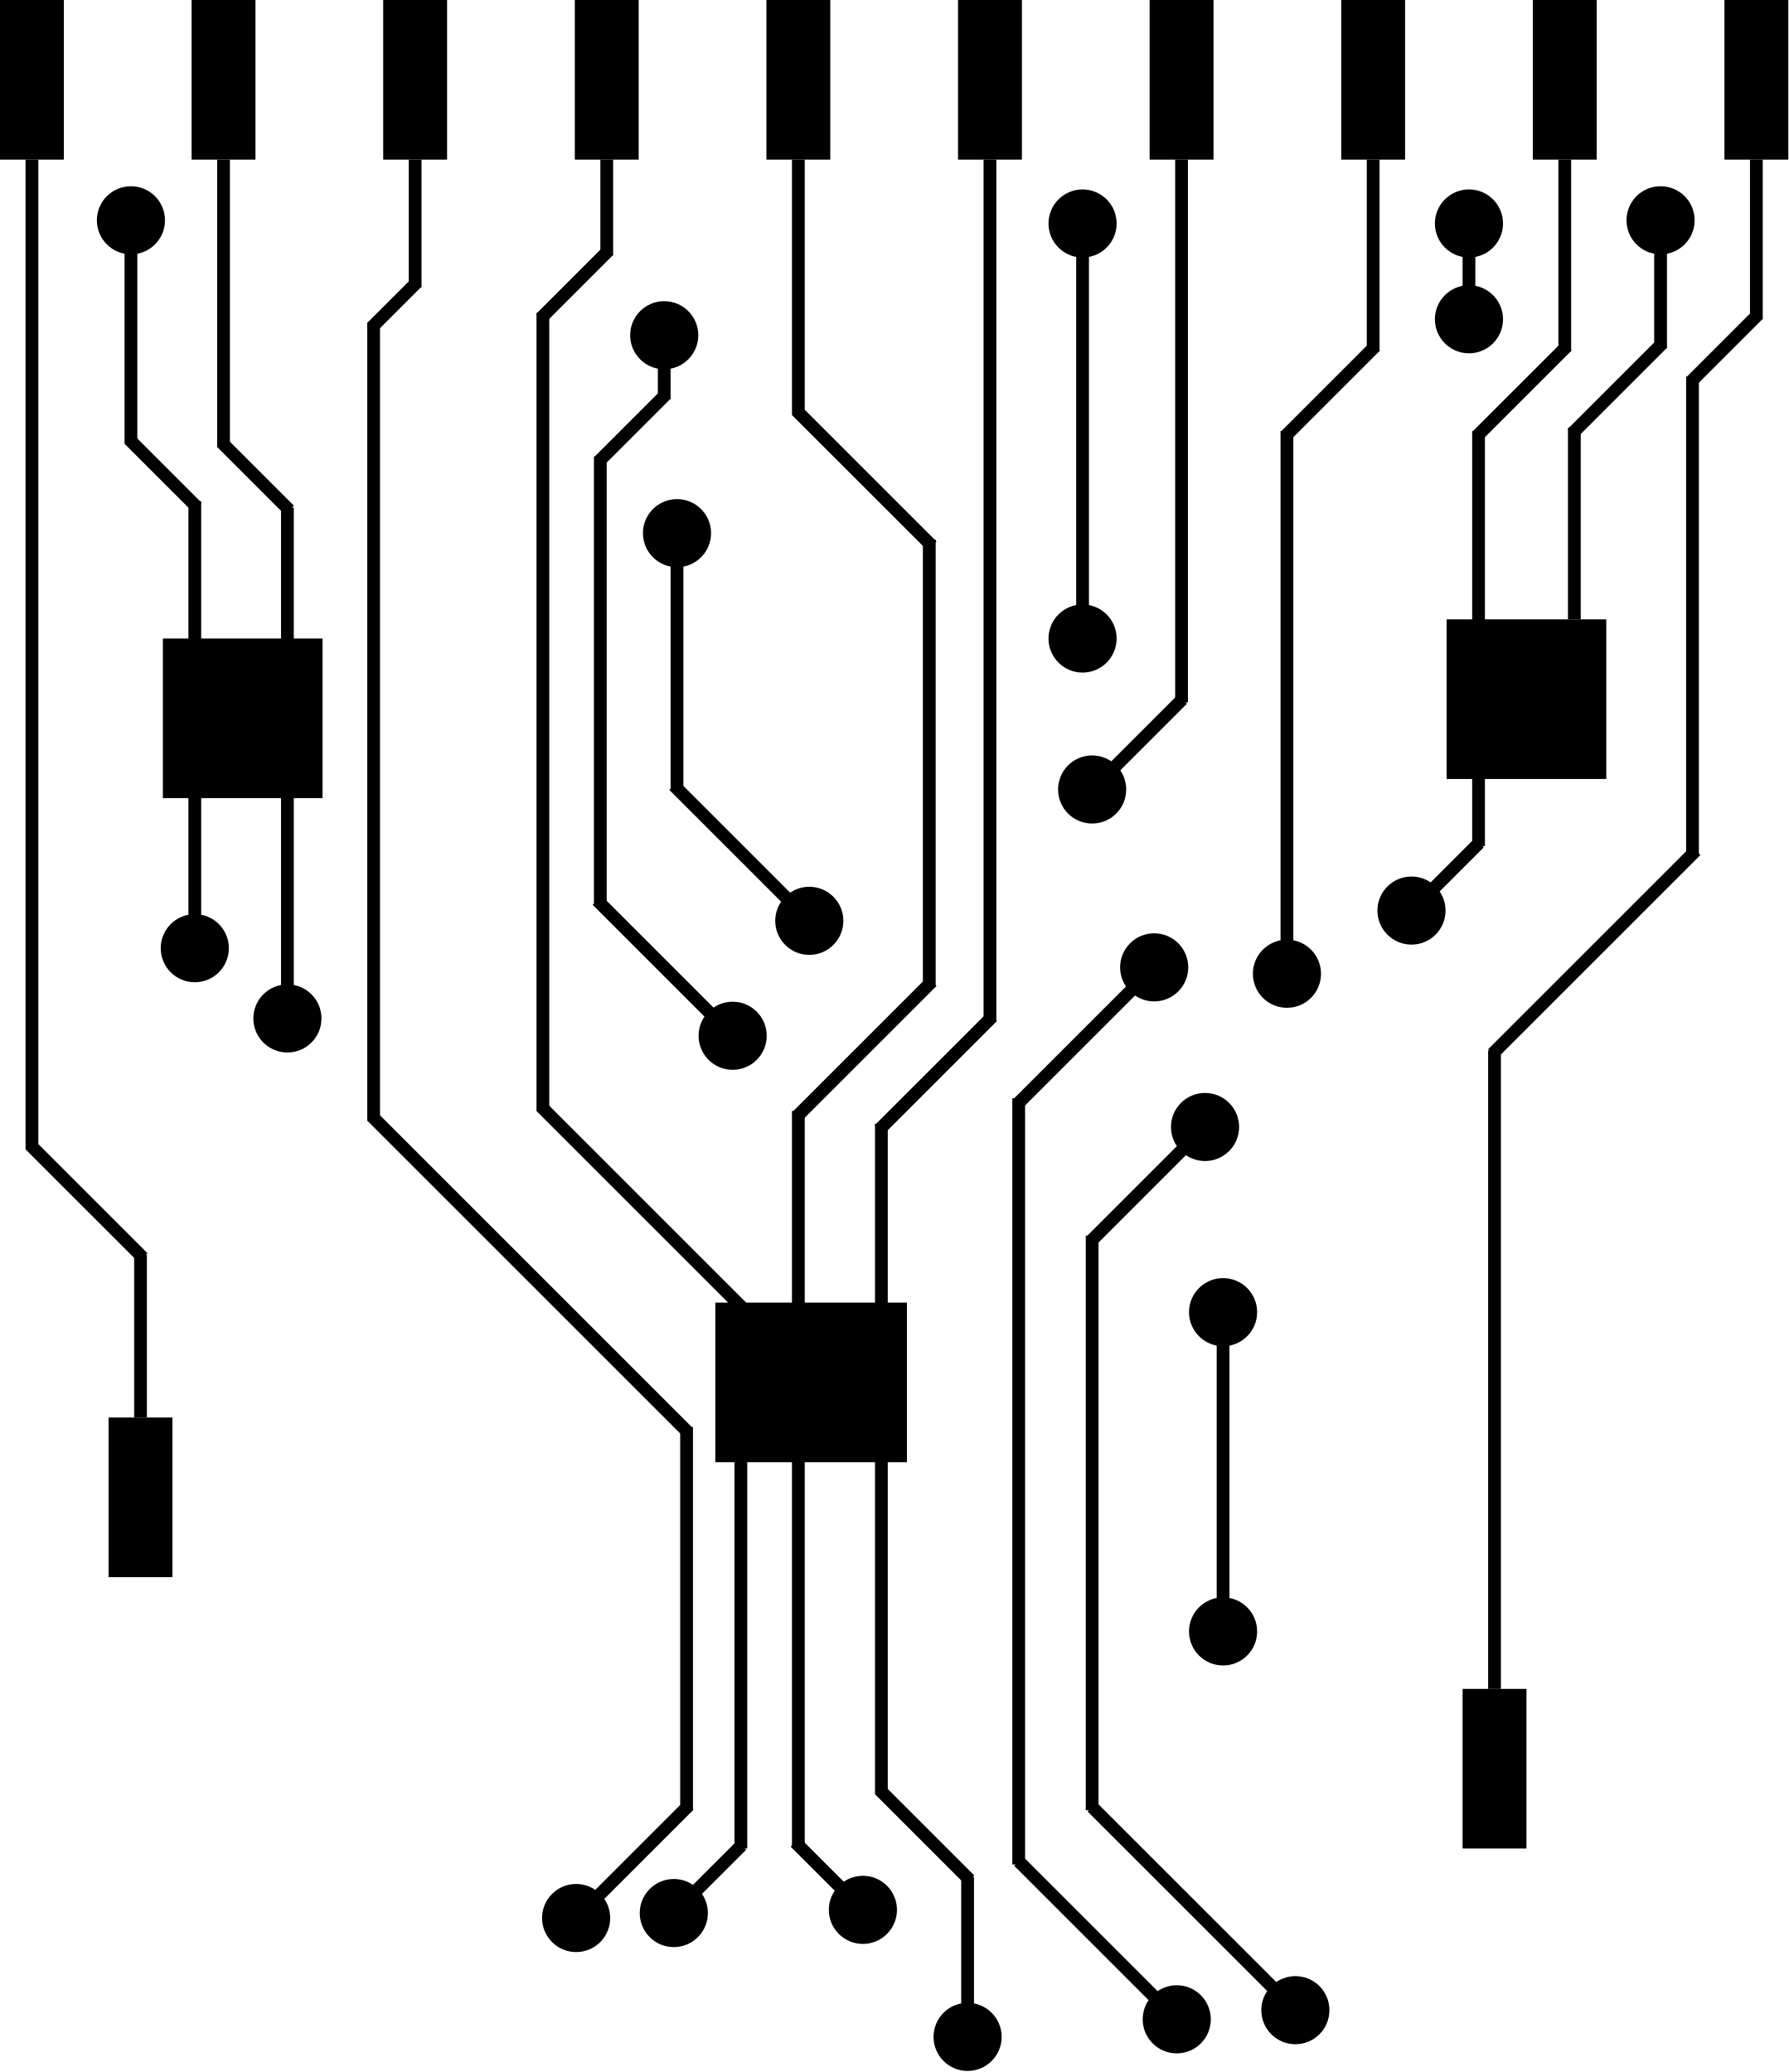
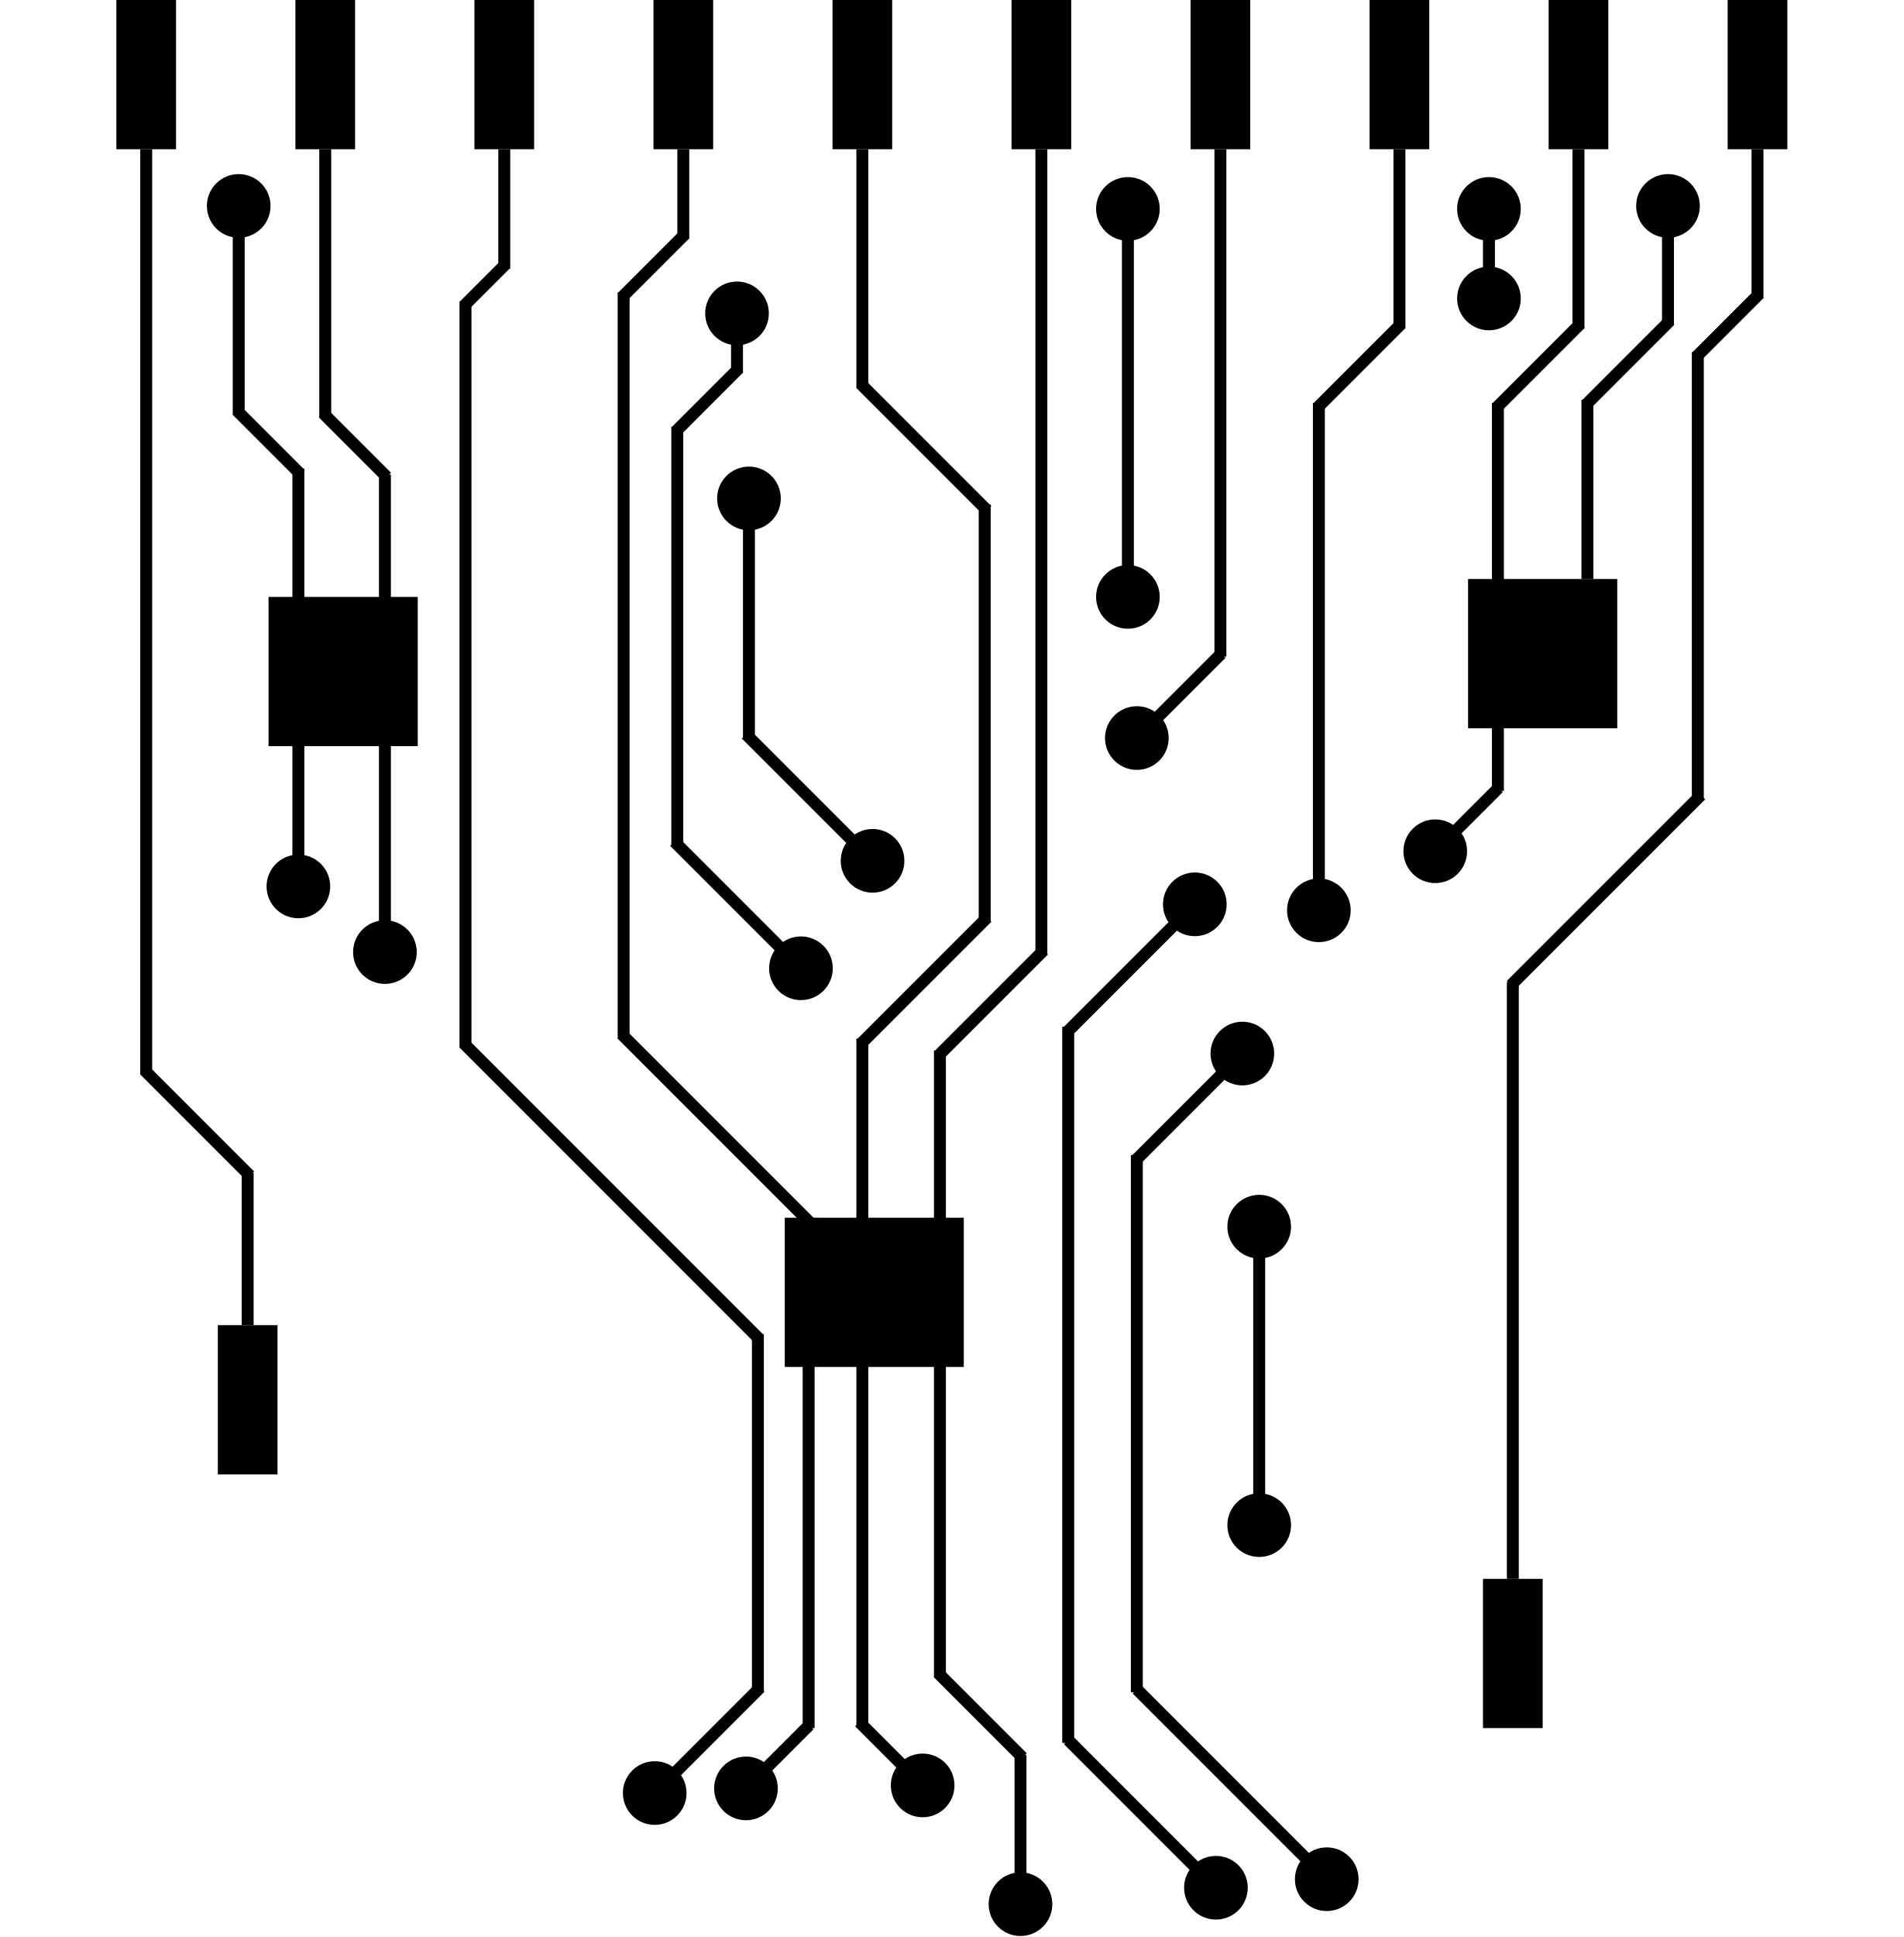
- <svg xmlns="http://www.w3.org/2000/svg" width="560" height="649" viewBox="0 0 560 649" fill="none">
-   <line x1="468" y1="329" x2="468" y2="529" stroke="black" stroke-width="4" />
-   <line x1="531.054" y1="266.414" x2="467.414" y2="330.054" stroke="black" stroke-width="4" />
-   <line x1="530" y1="118" x2="530" y2="268" stroke="black" stroke-width="4" />
-   <line x1="550.627" y1="98.414" x2="529.414" y2="119.627" stroke="black" stroke-width="4" />
-   <line x1="550" y1="50" x2="550" y2="100" stroke="black" stroke-width="4" />
-   <line x1="493" y1="134" x2="493" y2="194" stroke="black" stroke-width="4" />
-   <line x1="520.698" y1="107.414" x2="492.414" y2="135.698" stroke="black" stroke-width="4" />
-   <path d="M520 58.333C514.109 58.333 509.333 63.109 509.333 69C509.333 74.891 514.109 79.667 520 79.667C525.891 79.667 530.667 74.891 530.667 69C530.667 63.109 525.891 58.333 520 58.333ZM518 69V109H522V69H518Z" fill="black" />
-   <path d="M449.542 277.671C445.377 273.505 438.623 273.505 434.457 277.671C430.292 281.836 430.292 288.59 434.457 292.756C438.623 296.921 445.377 296.921 449.542 292.756C453.708 288.59 453.708 281.836 449.542 277.671ZM461.799 262.586L440.586 283.799L443.414 286.627L464.627 265.414L461.799 262.586Z" fill="black" />
-   <line x1="463" y1="135" x2="463" y2="265" stroke="black" stroke-width="4" />
-   <line x1="490.698" y1="108.414" x2="462.414" y2="136.698" stroke="black" stroke-width="4" />
-   <line x1="490" y1="50" x2="490" y2="110" stroke="black" stroke-width="4" />
-   <path d="M460 59.333C454.109 59.333 449.333 64.109 449.333 70C449.333 75.891 454.109 80.667 460 80.667C465.891 80.667 470.667 75.891 470.667 70C470.667 64.109 465.891 59.333 460 59.333ZM460 89.333C454.109 89.333 449.333 94.109 449.333 100C449.333 105.891 454.109 110.667 460 110.667C465.891 110.667 470.667 105.891 470.667 100C470.667 94.109 465.891 89.333 460 89.333ZM458 70V100H462V70H458Z" fill="black" />
-   <path d="M403 294.333C397.109 294.333 392.333 299.109 392.333 305C392.333 310.891 397.109 315.667 403 315.667C408.891 315.667 413.667 310.891 413.667 305C413.667 299.109 408.891 294.333 403 294.333ZM401 135V305H405V135H401Z" fill="black" />
-   <line x1="430.698" y1="108.414" x2="402.414" y2="136.698" stroke="black" stroke-width="4" />
-   <line x1="430" y1="50" x2="430" y2="110" stroke="black" stroke-width="4" />
-   <path d="M383 400.333C377.109 400.333 372.333 405.109 372.333 411C372.333 416.891 377.109 421.667 383 421.667C388.891 421.667 393.667 416.891 393.667 411C393.667 405.109 388.891 400.333 383 400.333ZM383 500.333C377.109 500.333 372.333 505.109 372.333 511C372.333 516.891 377.109 521.667 383 521.667C388.891 521.667 393.667 516.891 393.667 511C393.667 505.109 388.891 500.333 383 500.333ZM381 411V511H385V411H381Z" fill="black" />
-   <path d="M398.097 622.097C393.932 626.263 393.932 633.016 398.097 637.182C402.263 641.348 409.016 641.348 413.182 637.182C417.348 633.016 417.348 626.263 413.182 622.097C409.016 617.932 402.263 617.932 398.097 622.097ZM340.586 567.414L404.225 631.054L407.054 628.225L343.414 564.586L340.586 567.414Z" fill="black" />
-   <line x1="342" y1="387" x2="342" y2="567" stroke="black" stroke-width="4" />
-   <path d="M384.898 345.458C380.732 341.292 373.978 341.292 369.813 345.458C365.647 349.623 365.647 356.377 369.813 360.542C373.978 364.708 380.732 364.708 384.898 360.542C389.063 356.377 389.063 349.623 384.898 345.458ZM375.941 351.586L340.586 386.941L343.414 389.77L378.769 354.414L375.941 351.586Z" fill="black" />
-   <path d="M360.955 624.955C356.789 629.121 356.789 635.874 360.955 640.04C365.121 644.206 371.874 644.206 376.04 640.04C380.206 635.874 380.206 629.121 376.04 624.955C371.874 620.789 365.121 620.789 360.955 624.955ZM317.586 584.414L367.083 633.912L369.912 631.083L320.414 581.586L317.586 584.414Z" fill="black" />
-   <line x1="319" y1="344" x2="319" y2="584" stroke="black" stroke-width="4" />
-   <path d="M368.969 295.458C364.803 291.292 358.05 291.292 353.884 295.458C349.718 299.623 349.718 306.377 353.884 310.542C358.05 314.708 364.803 314.708 368.969 310.542C373.135 306.377 373.135 299.623 368.969 295.458ZM360.012 301.586L317.586 344.012L320.414 346.841L362.841 304.414L360.012 301.586Z" fill="black" />
-   <path d="M349.542 239.742C345.377 235.576 338.623 235.576 334.457 239.742C330.292 243.907 330.292 250.661 334.457 254.827C338.623 258.992 345.377 258.992 349.542 254.827C353.708 250.661 353.708 243.907 349.542 239.742ZM368.87 217.586L340.586 245.87L343.414 248.698L371.698 220.414L368.87 217.586Z" fill="black" />
-   <line x1="370" y1="50" x2="370" y2="220" stroke="black" stroke-width="4" />
-   <path d="M339 59.333C333.109 59.333 328.333 64.109 328.333 70C328.333 75.891 333.109 80.667 339 80.667C344.891 80.667 349.667 75.891 349.667 70C349.667 64.109 344.891 59.333 339 59.333ZM339 189.333C333.109 189.333 328.333 194.109 328.333 200C328.333 205.891 333.109 210.667 339 210.667C344.891 210.667 349.667 205.891 349.667 200C349.667 194.109 344.891 189.333 339 189.333ZM337 70V200H341V70H337Z" fill="black" />
-   <path d="M303 627.333C297.109 627.333 292.333 632.109 292.333 638C292.333 643.891 297.109 648.667 303 648.667C308.891 648.667 313.667 643.891 313.667 638C313.667 632.109 308.891 627.333 303 627.333ZM301 588V638H305V588H301Z" fill="black" />
-   <line x1="275.414" y1="560.586" x2="303.698" y2="588.87" stroke="black" stroke-width="4" />
-   <line x1="276" y1="352" x2="276" y2="562" stroke="black" stroke-width="4" />
-   <line x1="310.769" y1="318.414" x2="275.414" y2="353.77" stroke="black" stroke-width="4" />
-   <line x1="310" y1="50" x2="310" y2="320" stroke="black" stroke-width="4" />
-   <path d="M262.671 590.671C258.505 594.836 258.505 601.59 262.671 605.756C266.836 609.921 273.59 609.921 277.756 605.756C281.921 601.59 281.921 594.836 277.756 590.671C273.59 586.505 266.836 586.505 262.671 590.671ZM247.586 578.414L268.799 599.627L271.627 596.799L250.414 575.586L247.586 578.414Z" fill="black" />
-   <line x1="250" y1="348" x2="250" y2="578" stroke="black" stroke-width="4" />
-   <line x1="291.841" y1="307.414" x2="249.414" y2="349.841" stroke="black" stroke-width="4" />
-   <line x1="291" y1="169" x2="291" y2="309" stroke="black" stroke-width="4" />
-   <line x1="249.414" y1="128.586" x2="291.841" y2="171.012" stroke="black" stroke-width="4" />
-   <line x1="250" y1="50" x2="250" y2="130" stroke="black" stroke-width="4" />
-   <path d="M260.969 295.969C265.135 291.803 265.135 285.049 260.969 280.884C256.803 276.718 250.05 276.718 245.884 280.884C241.718 285.049 241.718 291.803 245.884 295.969C250.05 300.134 256.803 300.134 260.969 295.969ZM254.841 287.012L212.414 244.586L209.586 247.414L252.012 289.84L254.841 287.012Z" fill="black" />
-   <path d="M212 156.333C206.109 156.333 201.333 161.109 201.333 167C201.333 172.891 206.109 177.667 212 177.667C217.891 177.667 222.667 172.891 222.667 167C222.667 161.109 217.891 156.333 212 156.333ZM210 167V247H214V167H210Z" fill="black" />
-   <path d="M236.969 331.969C241.135 327.803 241.135 321.049 236.969 316.884C232.803 312.718 226.05 312.718 221.884 316.884C217.718 321.049 217.718 327.803 221.884 331.969C226.05 336.134 232.803 336.134 236.969 331.969ZM230.841 323.012L188.414 280.586L185.586 283.414L228.012 325.84L230.841 323.012Z" fill="black" />
-   <line x1="187.986" y1="142.992" x2="187.986" y2="282.992" stroke="black" stroke-width="4" />
-   <line x1="208.627" y1="123.414" x2="187.414" y2="144.627" stroke="black" stroke-width="4" />
-   <path d="M208 94.333C202.109 94.333 197.333 99.109 197.333 105C197.333 110.891 202.109 115.667 208 115.667C213.891 115.667 218.667 110.891 218.667 105C218.667 99.109 213.891 94.333 208 94.333ZM206 105V125H210V105H206Z" fill="black" />
-   <path d="M218.542 591.671C214.377 587.505 207.623 587.505 203.457 591.671C199.292 595.836 199.292 602.59 203.457 606.756C207.623 610.921 214.377 610.921 218.542 606.756C222.708 602.59 222.708 595.836 218.542 591.671ZM230.799 576.586L209.586 597.799L212.414 600.627L233.627 579.414L230.799 576.586Z" fill="black" />
-   <line x1="232" y1="409" x2="232" y2="579" stroke="black" stroke-width="4" />
-   <line x1="169.414" y1="346.586" x2="233.054" y2="410.225" stroke="black" stroke-width="4" />
-   <line x1="170" y1="98" x2="170" y2="348" stroke="black" stroke-width="4" />
-   <line x1="190.627" y1="78.414" x2="169.414" y2="99.627" stroke="black" stroke-width="4" />
-   <line x1="190" y1="50" x2="190" y2="80" stroke="black" stroke-width="4" />
-   <path d="M187.957 593.227C183.791 589.062 177.037 589.062 172.872 593.227C168.706 597.393 168.706 604.147 172.872 608.312C177.037 612.478 183.791 612.478 187.957 608.312C192.122 604.147 192.122 597.393 187.957 593.227ZM214.355 564L179 599.355L181.828 602.184L217.184 566.829L214.355 564Z" fill="black" />
-   <line x1="215" y1="447" x2="215" y2="567" stroke="black" stroke-width="4" />
-   <line x1="116.414" y1="349.586" x2="215.409" y2="448.581" stroke="black" stroke-width="4" />
-   <line x1="117" y1="101" x2="117" y2="351" stroke="black" stroke-width="4" />
-   <line x1="130.556" y1="88.414" x2="116.414" y2="102.556" stroke="black" stroke-width="4" />
-   <line x1="130" y1="50" x2="130" y2="90" stroke="black" stroke-width="4" />
-   <path d="M90 308.333C84.109 308.333 79.333 313.109 79.333 319C79.333 324.891 84.109 329.667 90 329.667C95.891 329.667 100.667 324.891 100.667 319C100.667 313.109 95.891 308.333 90 308.333ZM88 159L88 319H92L92 159H88Z" fill="black" />
-   <line x1="69.414" y1="138.586" x2="90.627" y2="159.799" stroke="black" stroke-width="4" />
-   <line x1="70" y1="50" x2="70" y2="140" stroke="black" stroke-width="4" />
-   <path d="M61 286.333C55.109 286.333 50.333 291.109 50.333 297C50.333 302.891 55.109 307.667 61 307.667C66.891 307.667 71.667 302.891 71.667 297C71.667 291.109 66.891 286.333 61 286.333ZM59 157L59 297H63L63 157H59Z" fill="black" />
-   <line x1="40.414" y1="137.586" x2="61.627" y2="158.799" stroke="black" stroke-width="4" />
-   <path d="M41 58.333C35.109 58.333 30.333 63.109 30.333 69C30.333 74.891 35.109 79.667 41 79.667C46.891 79.667 51.667 74.891 51.667 69C51.667 63.109 46.891 58.333 41 58.333ZM39 69L39 139H43L43 69H39Z" fill="black" />
-   <line x1="44" y1="393" x2="44" y2="444" stroke="black" stroke-width="4" />
-   <line x1="9.414" y1="358.586" x2="44.77" y2="393.941" stroke="black" stroke-width="4" />
-   <line x1="10" y1="50" x2="10" y2="360" stroke="black" stroke-width="4" />
-   <rect x="458" y="529" width="20" height="50" fill="black" />
-   <rect x="453" y="194" width="50" height="50" fill="black" />
-   <rect x="224" y="408" width="60" height="50" fill="black" />
-   <rect x="51" y="200" width="50" height="50" fill="black" />
-   <rect x="34" y="444" width="20" height="50" fill="black" />
-   <rect x="540" width="20" height="50" fill="black" />
-   <rect x="480" width="20" height="50" fill="black" />
-   <rect x="420" width="20" height="50" fill="black" />
-   <rect x="360" width="20" height="50" fill="black" />
-   <rect x="300" width="20" height="50" fill="black" />
-   <rect x="240" width="20" height="50" fill="black" />
-   <rect x="180" width="20" height="50" fill="black" />
-   <rect x="120" width="20" height="50" fill="black" />
-   <rect x="60" width="20" height="50" fill="black" />
-   <rect width="20" height="50" fill="black" />
+ <svg xmlns="http://www.w3.org/2000/svg" width="638" height="649" viewBox="0 0 638 649" fill="none">
+   <line x1="507" y1="329" x2="507" y2="529" stroke="black" stroke-width="4" />
+   <line x1="570.054" y1="266.414" x2="506.414" y2="330.054" stroke="black" stroke-width="4" />
+   <line x1="569" y1="118" x2="569" y2="268" stroke="black" stroke-width="4" />
+   <line x1="589.627" y1="98.414" x2="568.414" y2="119.627" stroke="black" stroke-width="4" />
+   <line x1="589" y1="50" x2="589" y2="100" stroke="black" stroke-width="4" />
+   <line x1="532" y1="134" x2="532" y2="194" stroke="black" stroke-width="4" />
+   <line x1="559.698" y1="107.414" x2="531.414" y2="135.698" stroke="black" stroke-width="4" />
+   <path d="M559 58.333C553.109 58.333 548.333 63.109 548.333 69C548.333 74.891 553.109 79.667 559 79.667C564.891 79.667 569.667 74.891 569.667 69C569.667 63.109 564.891 58.333 559 58.333ZM559 69H557V109H559H561V69H559Z" fill="black" />
+   <path d="M488.542 277.671C484.377 273.505 477.623 273.505 473.457 277.671C469.292 281.836 469.292 288.59 473.457 292.756C477.623 296.921 484.377 296.921 488.542 292.756C492.708 288.59 492.708 281.836 488.542 277.671ZM502.213 264L500.799 262.586L479.586 283.799L481 285.213L482.414 286.627L503.627 265.414L502.213 264Z" fill="black" />
+   <line x1="502" y1="135" x2="502" y2="265" stroke="black" stroke-width="4" />
+   <line x1="529.698" y1="108.414" x2="501.414" y2="136.698" stroke="black" stroke-width="4" />
+   <line x1="529" y1="50" x2="529" y2="110" stroke="black" stroke-width="4" />
+   <path d="M499 59.333C493.109 59.333 488.333 64.109 488.333 70C488.333 75.891 493.109 80.667 499 80.667C504.891 80.667 509.667 75.891 509.667 70C509.667 64.109 504.891 59.333 499 59.333ZM499 89.333C493.109 89.333 488.333 94.109 488.333 100C488.333 105.891 493.109 110.667 499 110.667C504.891 110.667 509.667 105.891 509.667 100C509.667 94.109 504.891 89.333 499 89.333ZM499 70H497V100H499H501V70H499Z" fill="black" />
+   <path d="M442 294.333C436.109 294.333 431.333 299.109 431.333 305C431.333 310.891 436.109 315.667 442 315.667C447.891 315.667 452.667 310.891 452.667 305C452.667 299.109 447.891 294.333 442 294.333ZM442 135H440V305H442H444V135H442Z" fill="black" />
+   <line x1="469.698" y1="108.414" x2="441.414" y2="136.698" stroke="black" stroke-width="4" />
+   <line x1="469" y1="50" x2="469" y2="110" stroke="black" stroke-width="4" />
+   <path d="M422 400.333C416.109 400.333 411.333 405.109 411.333 411C411.333 416.891 416.109 421.667 422 421.667C427.891 421.667 432.667 416.891 432.667 411C432.667 405.109 427.891 400.333 422 400.333ZM422 500.333C416.109 500.333 411.333 505.109 411.333 511C411.333 516.891 416.109 521.667 422 521.667C427.891 521.667 432.667 516.891 432.667 511C432.667 505.109 427.891 500.333 422 500.333ZM422 411H420V511H422H424V411H422Z" fill="black" />
+   <path d="M437.097 622.097C432.932 626.263 432.932 633.016 437.097 637.182C441.263 641.348 448.016 641.348 452.182 637.182C456.348 633.016 456.348 626.263 452.182 622.097C448.016 617.932 441.263 617.932 437.097 622.097ZM381 566L379.586 567.414L443.225 631.054L444.64 629.64L446.054 628.225L382.414 564.586L381 566Z" fill="black" />
+   <line x1="381" y1="387" x2="381" y2="567" stroke="black" stroke-width="4" />
+   <path d="M423.898 345.458C419.732 341.292 412.978 341.292 408.813 345.458C404.647 349.623 404.647 356.377 408.813 360.542C412.978 364.708 419.732 364.708 423.898 360.542C428.063 356.377 428.063 349.623 423.898 345.458ZM416.355 353L414.941 351.586L379.586 386.941L381 388.355L382.414 389.77L417.769 354.414L416.355 353Z" fill="black" />
+   <path d="M399.955 624.955C395.789 629.121 395.789 635.874 399.955 640.04C404.121 644.206 410.874 644.206 415.04 640.04C419.206 635.874 419.206 629.121 415.04 624.955C410.874 620.789 404.121 620.789 399.955 624.955ZM358 583L356.586 584.414L406.083 633.912L407.497 632.497L408.912 631.083L359.414 581.586L358 583Z" fill="black" />
+   <line x1="358" y1="344" x2="358" y2="584" stroke="black" stroke-width="4" />
+   <path d="M407.969 295.458C403.803 291.292 397.05 291.292 392.884 295.458C388.718 299.623 388.718 306.377 392.884 310.542C397.05 314.708 403.803 314.708 407.969 310.542C412.135 306.377 412.135 299.623 407.969 295.458ZM400.427 303L399.012 301.586L356.586 344.012L358 345.426L359.414 346.841L401.841 304.414L400.427 303Z" fill="black" />
+   <path d="M388.542 239.742C384.377 235.576 377.623 235.576 373.457 239.742C369.292 243.907 369.292 250.661 373.457 254.827C377.623 258.992 384.377 258.992 388.542 254.827C392.708 250.661 392.708 243.907 388.542 239.742ZM409.284 219L407.87 217.586L379.586 245.87L381 247.284L382.414 248.698L410.698 220.414L409.284 219Z" fill="black" />
+   <line x1="409" y1="50" x2="409" y2="220" stroke="black" stroke-width="4" />
+   <path d="M378 59.333C372.109 59.333 367.333 64.109 367.333 70C367.333 75.891 372.109 80.667 378 80.667C383.891 80.667 388.667 75.891 388.667 70C388.667 64.109 383.891 59.333 378 59.333ZM378 189.333C372.109 189.333 367.333 194.109 367.333 200C367.333 205.891 372.109 210.667 378 210.667C383.891 210.667 388.667 205.891 388.667 200C388.667 194.109 383.891 189.333 378 189.333ZM378 70H376V200H378H380V70H378Z" fill="black" />
+   <path d="M342 627.333C336.109 627.333 331.333 632.109 331.333 638C331.333 643.891 336.109 648.667 342 648.667C347.891 648.667 352.667 643.891 352.667 638C352.667 632.109 347.891 627.333 342 627.333ZM342 588H340V638H342H344V588H342Z" fill="black" />
+   <line x1="314.414" y1="560.586" x2="342.698" y2="588.87" stroke="black" stroke-width="4" />
+   <line x1="315" y1="352" x2="315" y2="562" stroke="black" stroke-width="4" />
+   <line x1="349.769" y1="318.414" x2="314.414" y2="353.77" stroke="black" stroke-width="4" />
+   <line x1="349" y1="50" x2="349" y2="320" stroke="black" stroke-width="4" />
+   <path d="M301.671 590.671C297.505 594.836 297.505 601.59 301.671 605.756C305.836 609.921 312.59 609.921 316.756 605.756C320.921 601.59 320.921 594.836 316.756 590.671C312.59 586.505 305.836 586.505 301.671 590.671ZM288 577L286.586 578.414L307.799 599.627L309.213 598.213L310.627 596.799L289.414 575.586L288 577Z" fill="black" />
+   <line x1="289" y1="348" x2="289" y2="578" stroke="black" stroke-width="4" />
+   <line x1="330.841" y1="307.414" x2="288.414" y2="349.841" stroke="black" stroke-width="4" />
+   <line x1="330" y1="169" x2="330" y2="309" stroke="black" stroke-width="4" />
+   <line x1="288.414" y1="128.586" x2="330.841" y2="171.012" stroke="black" stroke-width="4" />
+   <line x1="289" y1="50" x2="289" y2="130" stroke="black" stroke-width="4" />
+   <path d="M299.969 295.969C304.135 291.803 304.135 285.049 299.969 280.884C295.803 276.718 289.05 276.718 284.884 280.884C280.718 285.049 280.718 291.803 284.884 295.969C289.05 300.134 295.803 300.134 299.969 295.969ZM292.427 288.426L293.841 287.012L251.414 244.586L250 246L248.586 247.414L291.012 289.84L292.427 288.426Z" fill="black" />
+   <path d="M251 156.333C245.109 156.333 240.333 161.109 240.333 167C240.333 172.891 245.109 177.667 251 177.667C256.891 177.667 261.667 172.891 261.667 167C261.667 161.109 256.891 156.333 251 156.333ZM251 167H249V247H251H253V167H251Z" fill="black" />
+   <path d="M275.969 331.969C280.135 327.803 280.135 321.049 275.969 316.884C271.803 312.718 265.05 312.718 260.884 316.884C256.718 321.049 256.718 327.803 260.884 331.969C265.05 336.134 271.803 336.134 275.969 331.969ZM268.427 324.426L269.841 323.012L227.414 280.586L226 282L224.586 283.414L267.012 325.84L268.427 324.426Z" fill="black" />
+   <line x1="226.986" y1="142.992" x2="226.986" y2="282.992" stroke="black" stroke-width="4" />
+   <line x1="247.627" y1="123.414" x2="226.414" y2="144.627" stroke="black" stroke-width="4" />
+   <path d="M247 94.333C241.109 94.333 236.333 99.109 236.333 105C236.333 110.891 241.109 115.667 247 115.667C252.891 115.667 257.667 110.891 257.667 105C257.667 99.109 252.891 94.333 247 94.333ZM247 105H245V125H247H249V105H247Z" fill="black" />
+   <path d="M257.542 591.671C253.377 587.505 246.623 587.505 242.457 591.671C238.292 595.836 238.292 602.59 242.457 606.756C246.623 610.921 253.377 610.921 257.542 606.756C261.708 602.59 261.708 595.836 257.542 591.671ZM271.213 578L269.799 576.586L248.586 597.799L250 599.213L251.414 600.627L272.627 579.414L271.213 578Z" fill="black" />
+   <line x1="271" y1="409" x2="271" y2="579" stroke="black" stroke-width="4" />
+   <line x1="208.414" y1="346.586" x2="272.054" y2="410.225" stroke="black" stroke-width="4" />
+   <line x1="209" y1="98" x2="209" y2="348" stroke="black" stroke-width="4" />
+   <line x1="229.627" y1="78.414" x2="208.414" y2="99.627" stroke="black" stroke-width="4" />
+   <line x1="229" y1="50" x2="229" y2="80" stroke="black" stroke-width="4" />
+   <path d="M226.957 593.227C222.791 589.061 216.037 589.061 211.872 593.227C207.706 597.393 207.706 604.146 211.872 608.312C216.037 612.477 222.791 612.477 226.957 608.312C231.122 604.146 231.122 597.393 226.957 593.227ZM254.77 565.414L253.355 564L218 599.355L219.414 600.769L220.828 602.184L256.184 566.828L254.77 565.414Z" fill="black" />
+   <line x1="254" y1="447" x2="254" y2="567" stroke="black" stroke-width="4" />
+   <line x1="155.414" y1="349.586" x2="254.409" y2="448.581" stroke="black" stroke-width="4" />
+   <line x1="156" y1="101" x2="156" y2="351" stroke="black" stroke-width="4" />
+   <line x1="169.556" y1="88.414" x2="155.414" y2="102.556" stroke="black" stroke-width="4" />
+   <line x1="169" y1="50" x2="169" y2="90" stroke="black" stroke-width="4" />
+   <path d="M129 308.333C123.109 308.333 118.333 313.109 118.333 319C118.333 324.891 123.109 329.667 129 329.667C134.891 329.667 139.667 324.891 139.667 319C139.667 313.109 134.891 308.333 129 308.333ZM129 159H127L127 319H129H131V159H129Z" fill="black" />
+   <line x1="108.414" y1="138.586" x2="129.627" y2="159.799" stroke="black" stroke-width="4" />
+   <line x1="109" y1="50" x2="109" y2="140" stroke="black" stroke-width="4" />
+   <path d="M100 286.333C94.109 286.333 89.333 291.109 89.333 297C89.333 302.891 94.109 307.667 100 307.667C105.891 307.667 110.667 302.891 110.667 297C110.667 291.109 105.891 286.333 100 286.333ZM100 157H98L98 297H100H102L102 157H100Z" fill="black" />
+   <line x1="79.414" y1="137.586" x2="100.627" y2="158.799" stroke="black" stroke-width="4" />
+   <path d="M80 58.333C74.109 58.333 69.333 63.109 69.333 69C69.333 74.891 74.109 79.667 80 79.667C85.891 79.667 90.667 74.891 90.667 69C90.667 63.109 85.891 58.333 80 58.333ZM80 69H78V139H80H82V69H80Z" fill="black" />
+   <line x1="83" y1="393" x2="83" y2="444" stroke="black" stroke-width="4" />
+   <line x1="48.414" y1="358.586" x2="83.77" y2="393.941" stroke="black" stroke-width="4" />
+   <line x1="49" y1="50" x2="49" y2="360" stroke="black" stroke-width="4" />
+   <rect x="497" y="529" width="20" height="50" fill="black" />
+   <rect x="492" y="194" width="50" height="50" fill="black" />
+   <rect x="263" y="408" width="60" height="50" fill="black" />
+   <rect x="90" y="200" width="50" height="50" fill="black" />
+   <rect x="73" y="444" width="20" height="50" fill="black" />
+   <rect x="579" width="20" height="50" fill="black" />
+   <rect x="519" width="20" height="50" fill="black" />
+   <rect x="459" width="20" height="50" fill="black" />
+   <rect x="399" width="20" height="50" fill="black" />
+   <rect x="339" width="20" height="50" fill="black" />
+   <rect x="279" width="20" height="50" fill="black" />
+   <rect x="219" width="20" height="50" fill="black" />
+   <rect x="159" width="20" height="50" fill="black" />
+   <rect x="99" width="20" height="50" fill="black" />
+   <rect x="39" width="20" height="50" fill="black" />
</svg>
